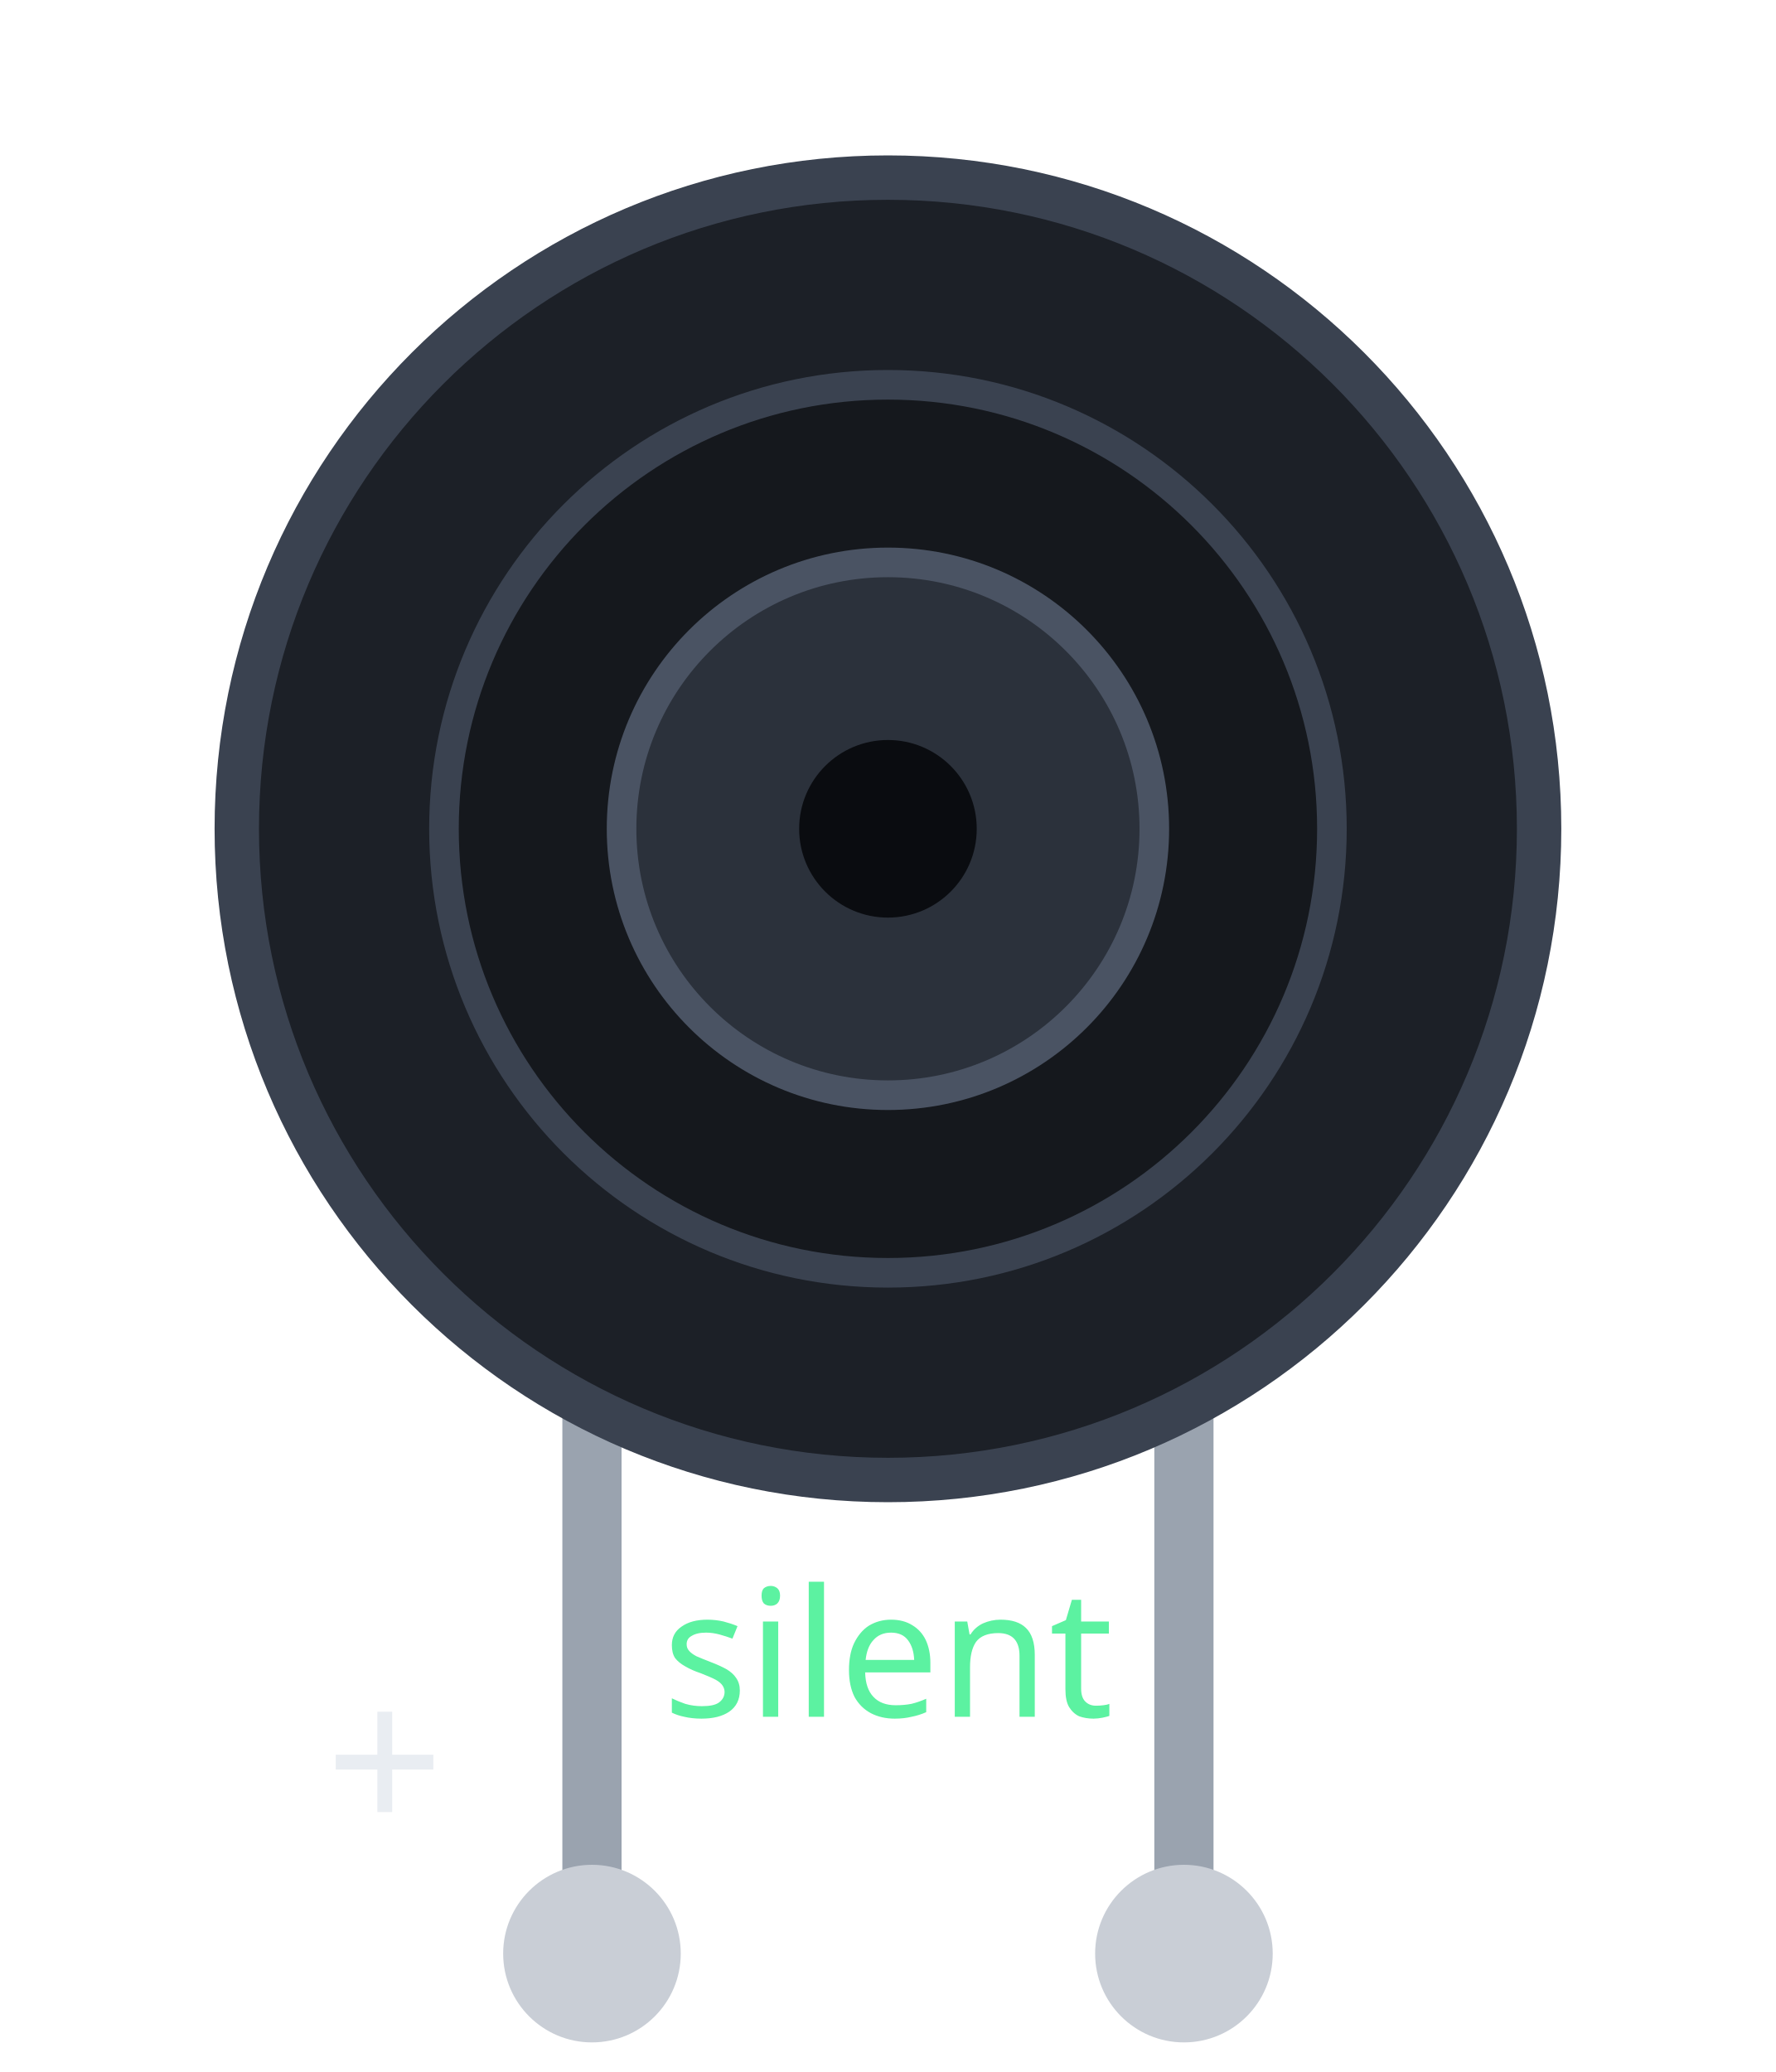
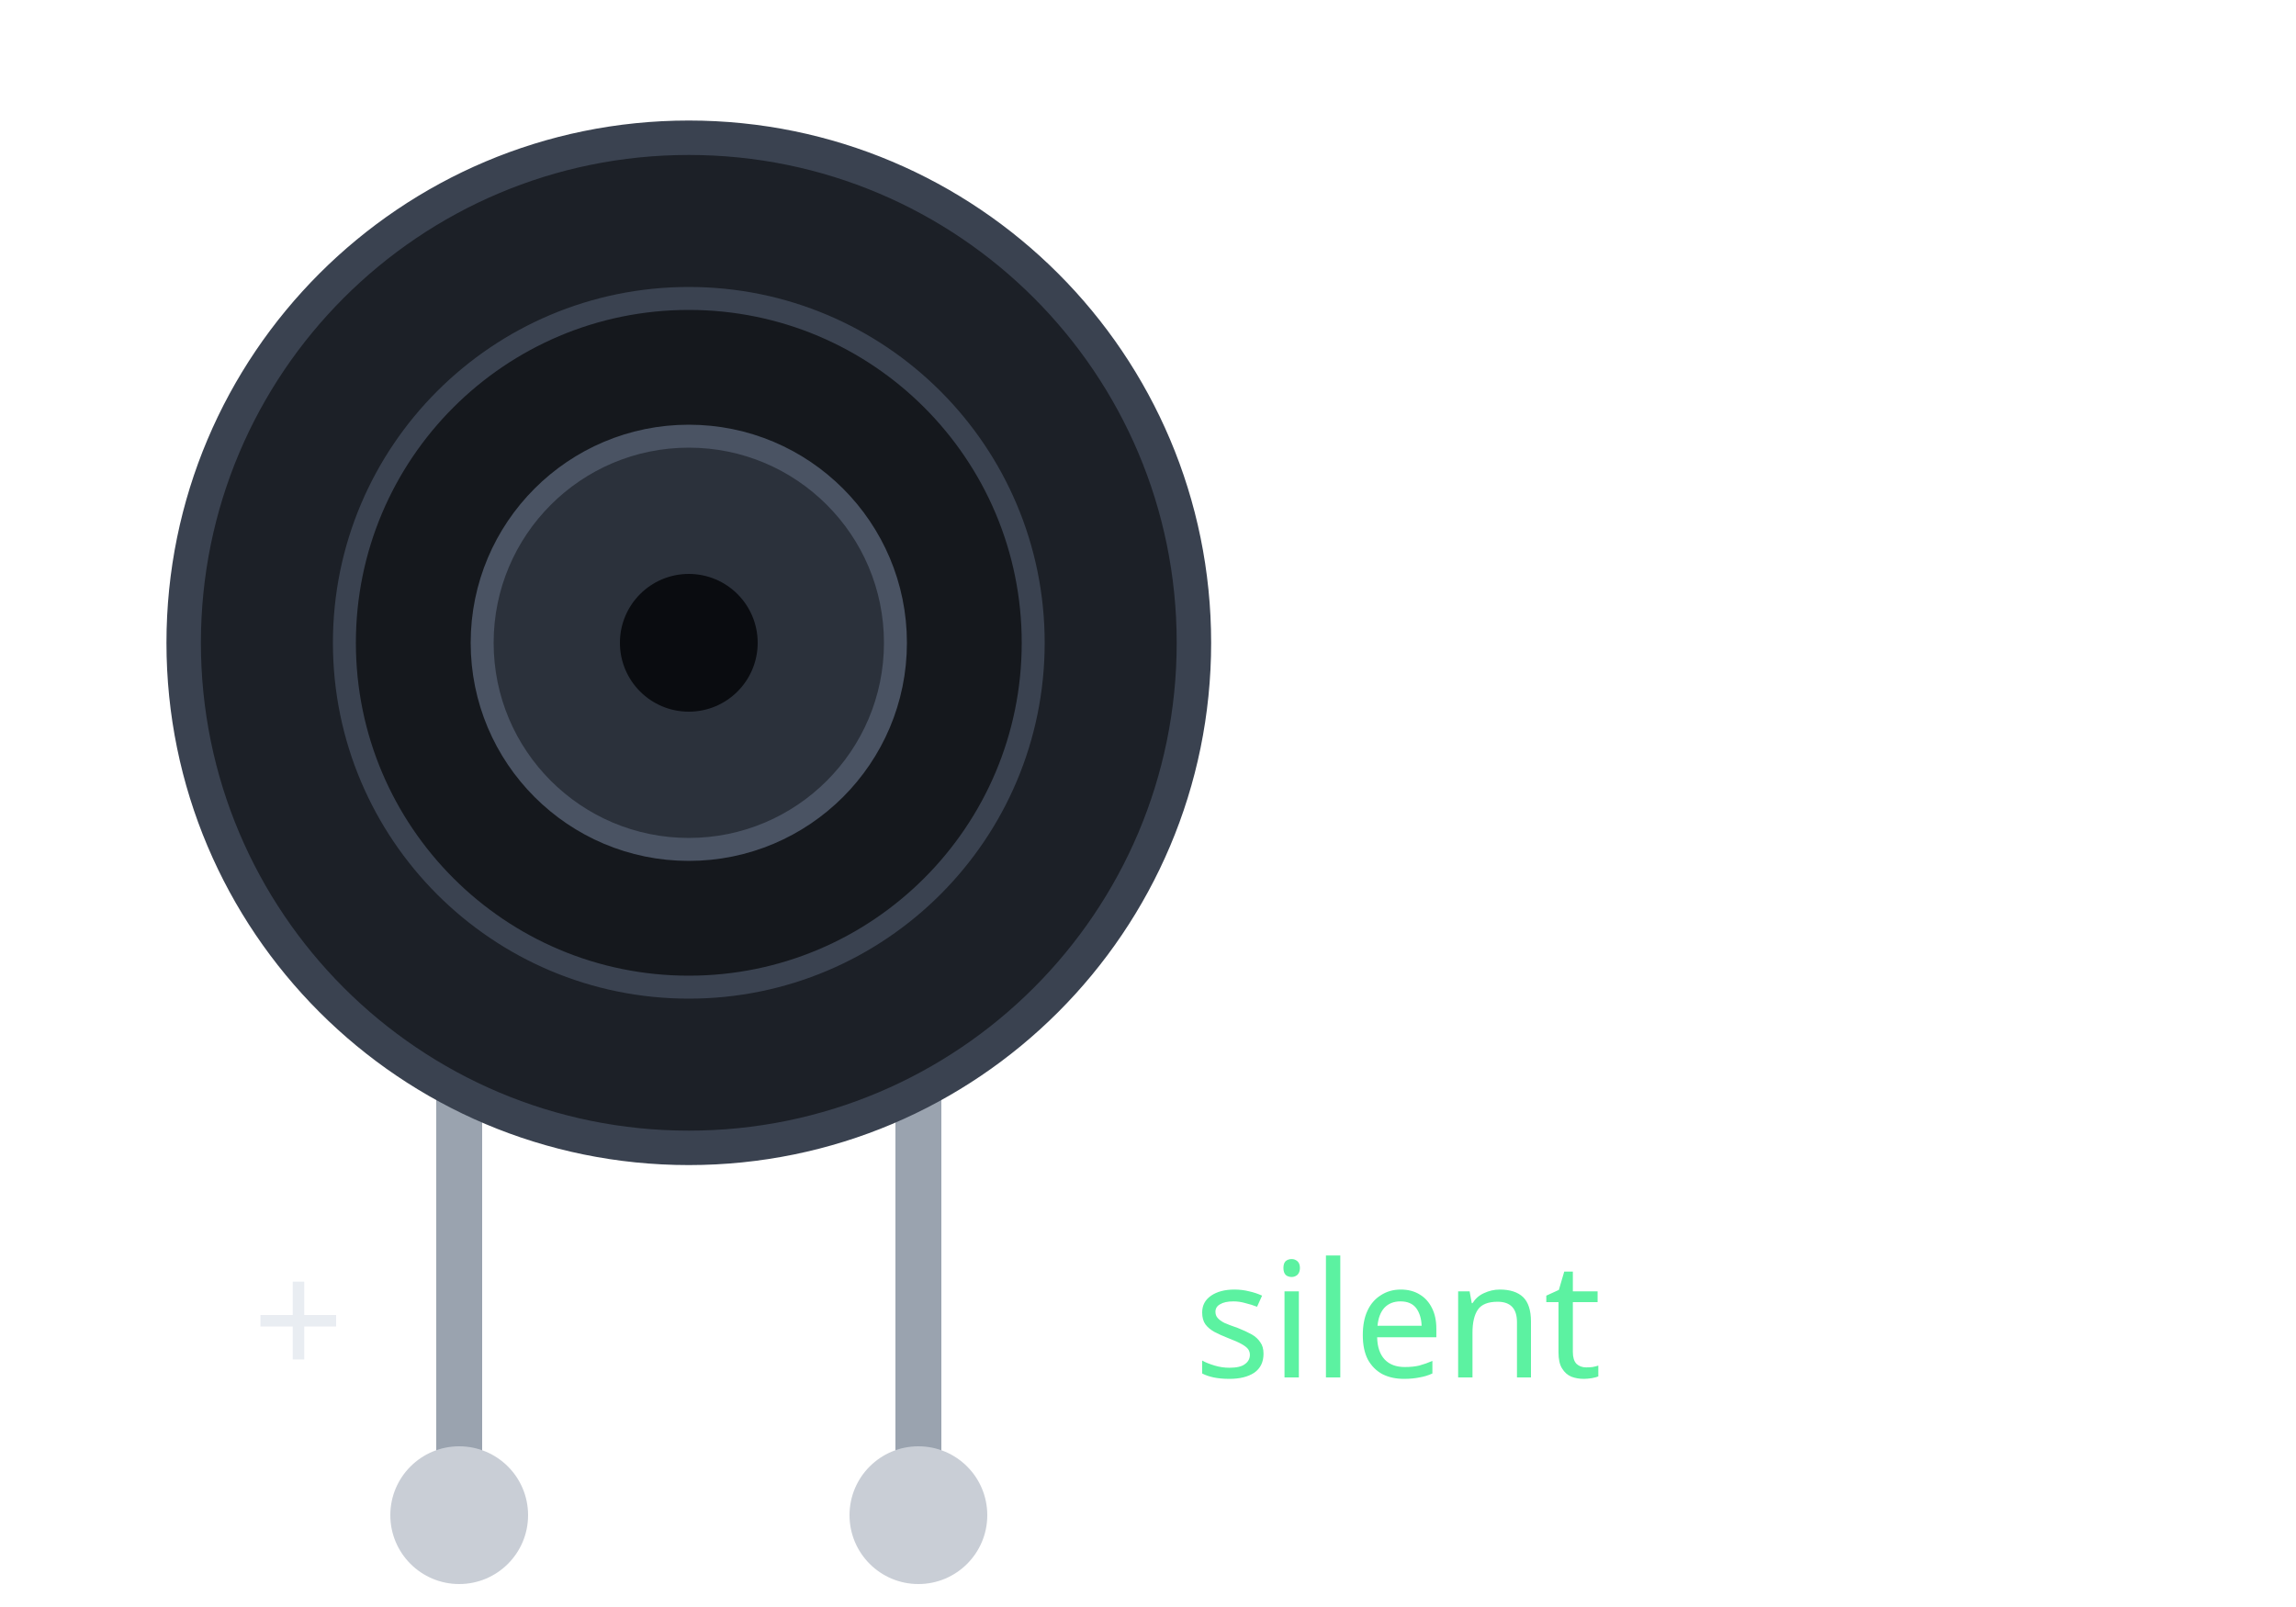
- <svg xmlns="http://www.w3.org/2000/svg" viewBox="0 0 60 70" width="60" height="70">
+ <svg xmlns="http://www.w3.org/2000/svg" viewBox="0 0 100 70" width="100" height="70">
  <path d="M20 46 V66 M40 46 V66" stroke="#9AA3AF" stroke-width="2" />
  <circle cx="30" cy="28" r="22" fill="#1C2027" stroke="#3A4250" stroke-width="1.5" />
  <circle cx="30" cy="28" r="15" fill="#15181D" stroke="#3A4250" />
  <circle cx="30" cy="28" r="9" fill="#2B313B" stroke="#4A5363" />
  <circle cx="30" cy="28" r="3" fill="#0A0C10" />
  <g display="none" opacity="1" data-bind="visible:sounding,opacity:volume">
-     <path d="M50 16 Q56 28 50 40 M54 11 Q62 28 54 45" fill="none" stroke="#5CF2A1" stroke-width="1.5" stroke-linecap="round" />
+     <path d="M54 18 Q59 28 54 38 M58 13 Q65 28 58 43" fill="none" stroke="#5CF2A1" stroke-width="1.5" stroke-linecap="round" />
  </g>
-   <text x="30" y="58" text-anchor="middle" font-family="IBM Plex Mono" font-size="6" fill="#5CF2A1" data-bind="text:label">silent</text>
-   <text x="13" y="62" text-anchor="middle" font-family="IBM Plex Mono" font-size="7" fill="#E9EDF2">+</text>
+   <text x="52" y="60" font-family="IBM Plex Mono" font-size="7" fill="#5CF2A1" data-bind="text:label">silent</text>
+   <text x="13" y="60" text-anchor="middle" font-family="IBM Plex Mono" font-size="7" fill="#E9EDF2">+</text>
  <circle data-pin="POS" cx="20" cy="66" r="3" fill="#C9CED6" />
  <circle data-pin="NEG" cx="40" cy="66" r="3" fill="#C9CED6" />
</svg>
